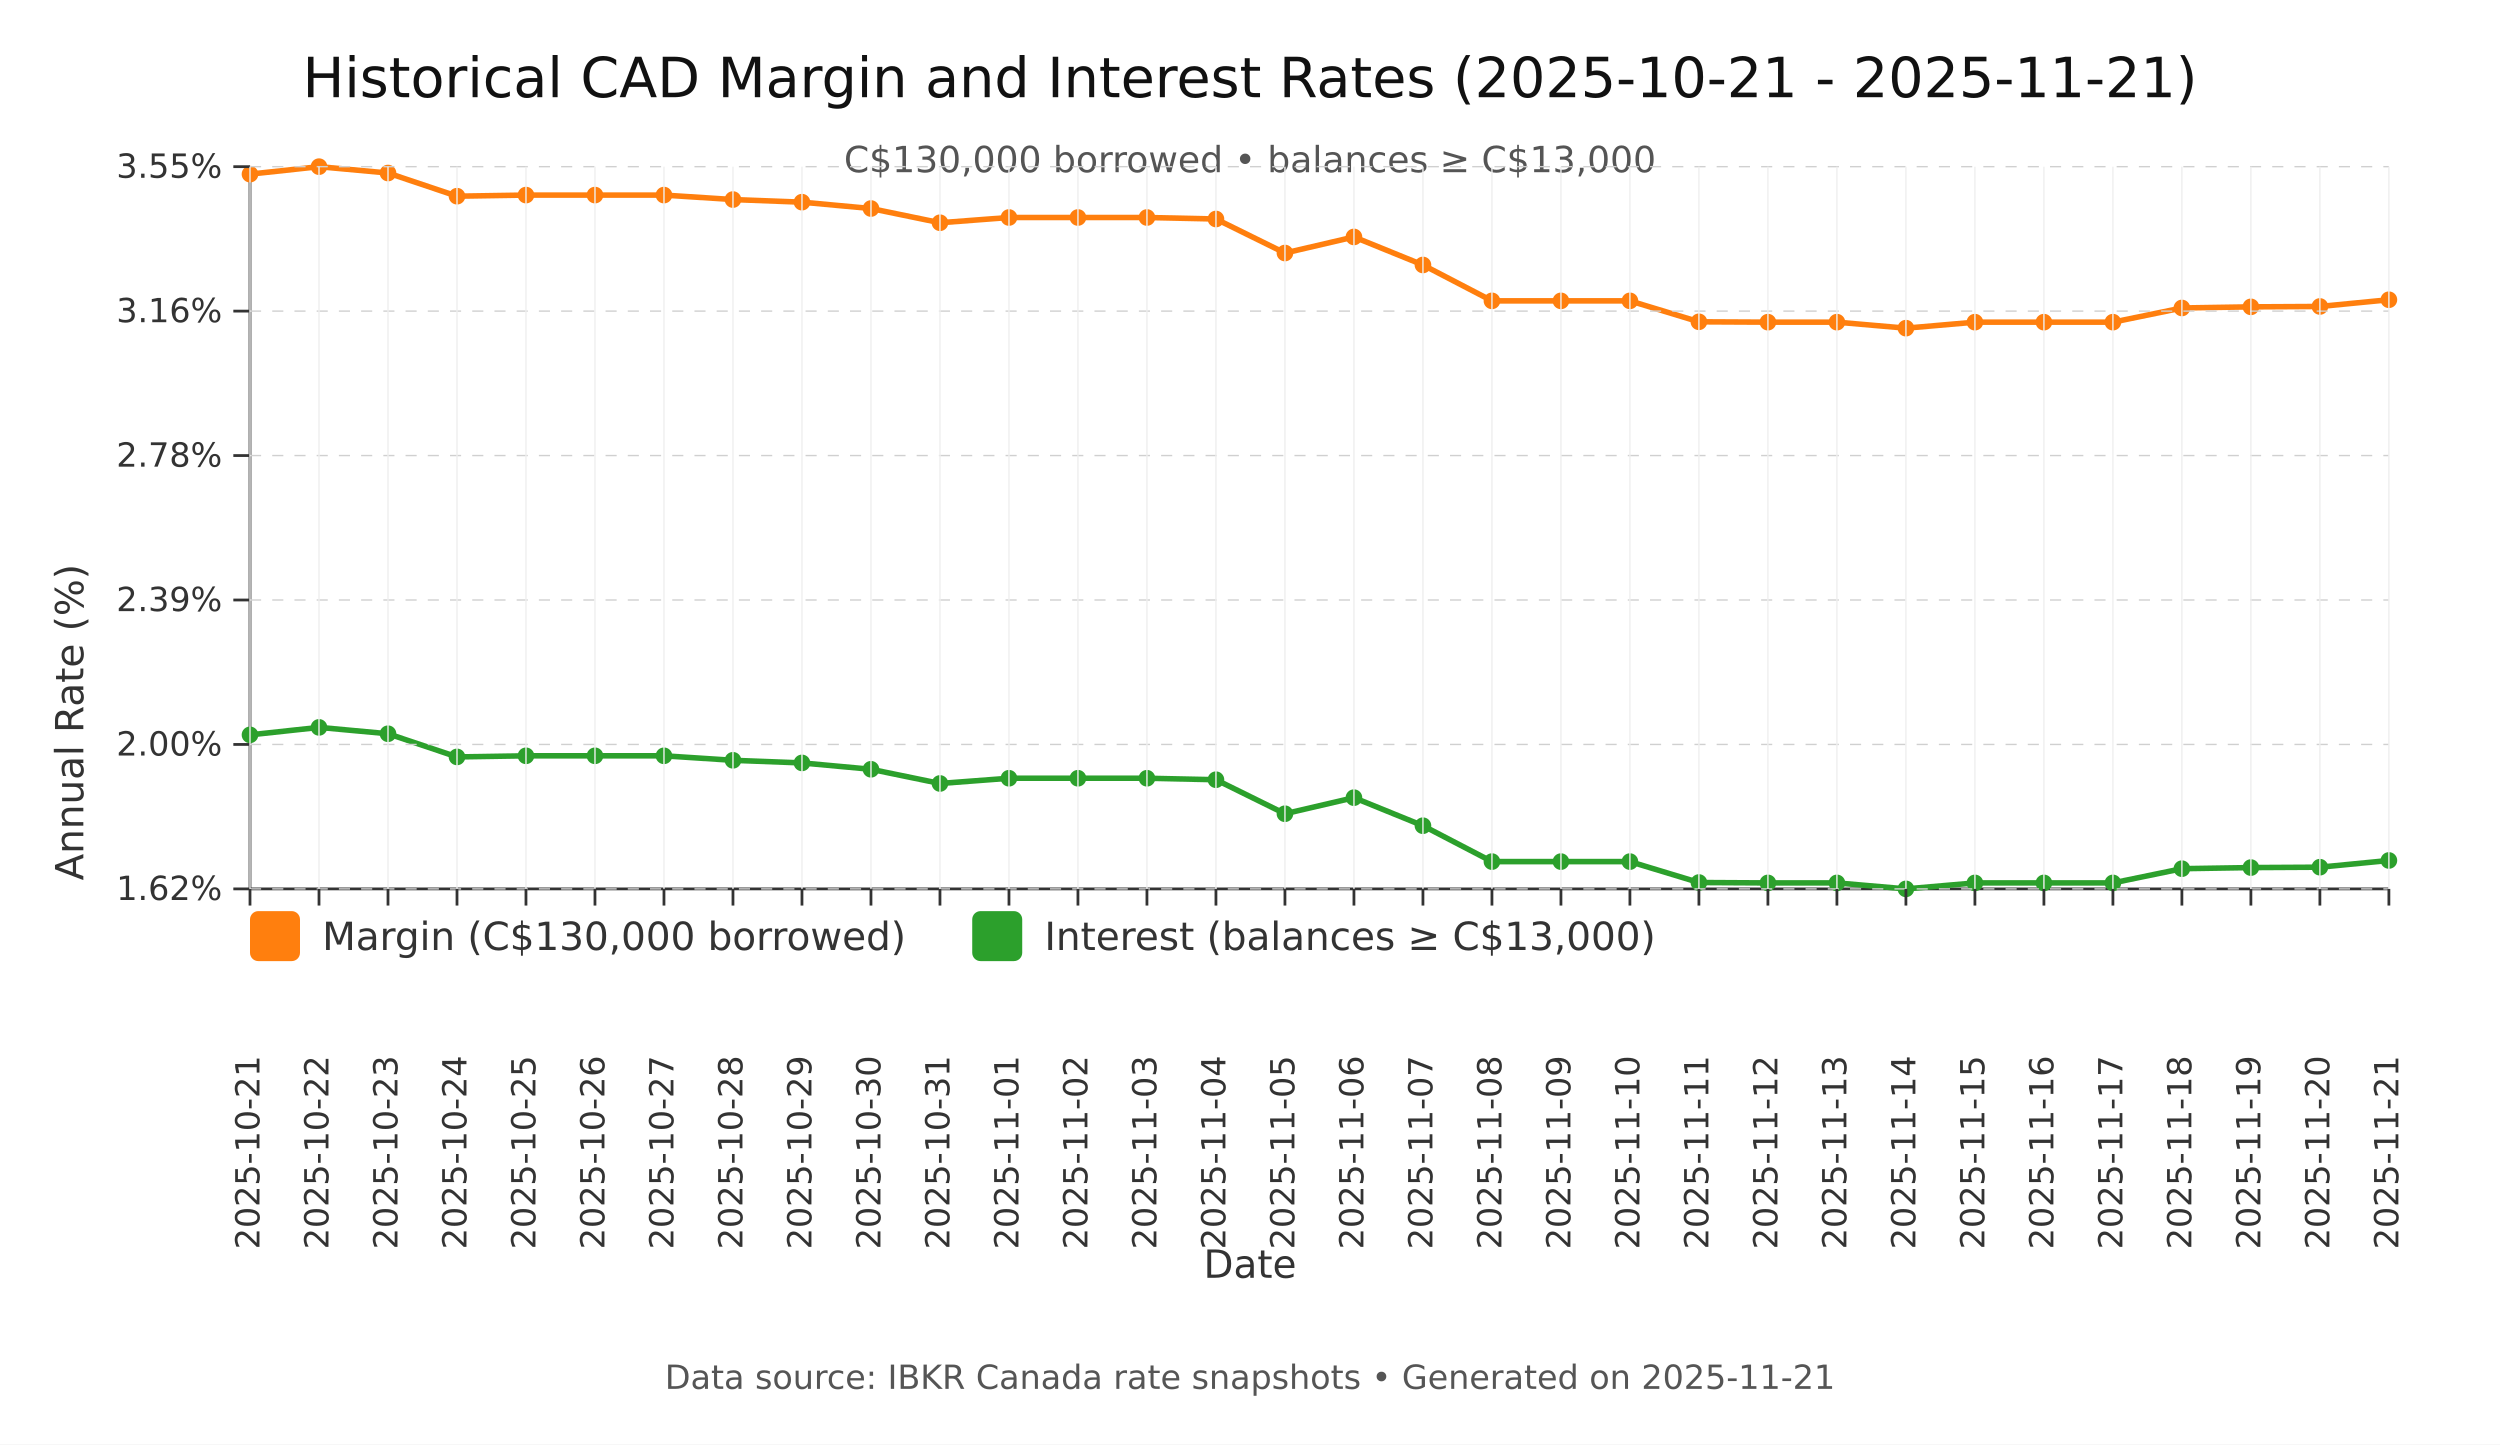
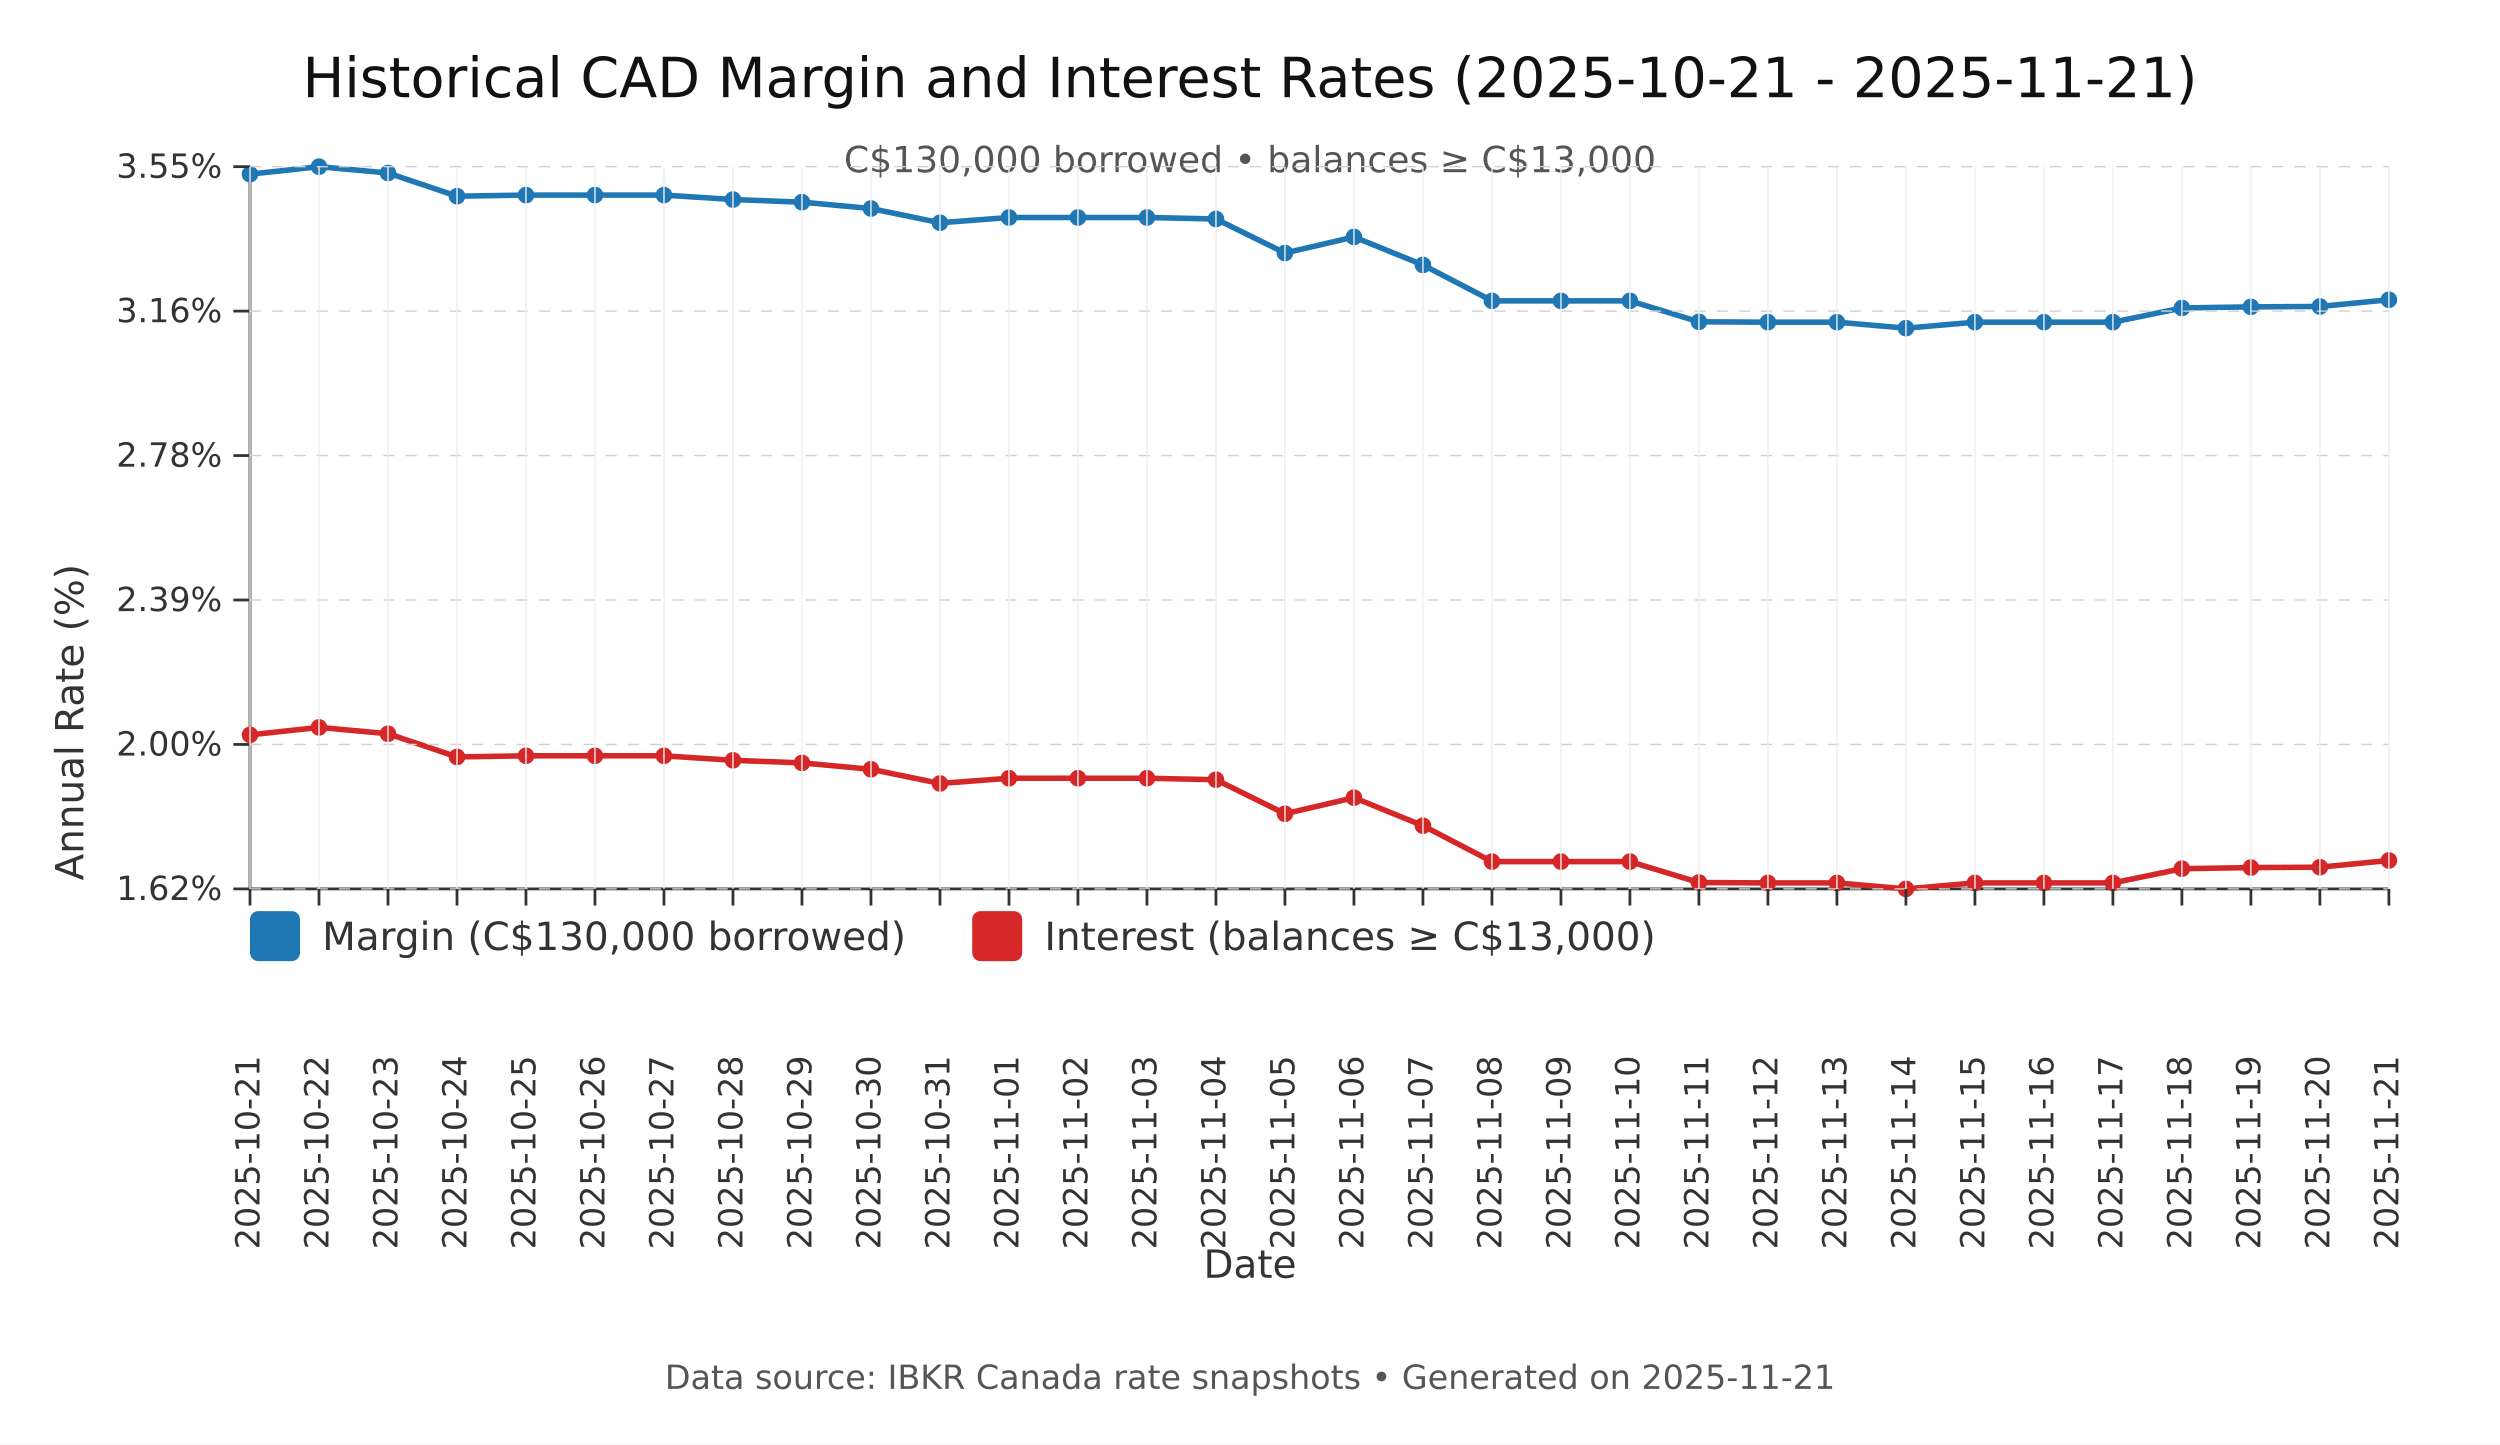
<svg xmlns="http://www.w3.org/2000/svg" viewBox="0 0 900 520">
  <style>
        text { font-family: 'DejaVu Sans', Arial, sans-serif; }
    </style>
  <rect x="0" y="0" width="900" height="520" fill="white" />
  <text x="450.0" y="35" text-anchor="middle" font-size="20" fill="#111">Historical CAD Margin and Interest Rates (2025-10-21 - 2025-11-21)</text>
  <text x="450.0" y="62" text-anchor="middle" font-size="13" fill="#555">C$130,000 borrowed • balances ≥ C$13,000</text>
  <text x="450.0" y="460" text-anchor="middle" font-size="14" fill="#333">Date</text>
  <text x="30" y="260.0" text-anchor="middle" font-size="14" fill="#333" transform="rotate(-90 30 260.0)">Annual Rate (%)</text>
  <text x="450.0" y="500" text-anchor="middle" font-size="12" fill="#555">Data source: IBKR Canada rate snapshots • Generated on 2025-11-21</text>
  <line x1="90" y1="320" x2="860" y2="320" stroke="#333" stroke-width="1" />
  <line x1="90" y1="60" x2="90" y2="320" stroke="#333" stroke-width="1" />
-   <polyline fill="none" stroke="#ff7f0e" stroke-width="2" points="90.00,62.69 114.84,60.00 139.68,62.29 164.52,70.63 189.35,70.23 214.19,70.23 239.03,70.23 263.87,71.84 288.71,72.78 313.55,75.07 338.39,80.19 363.23,78.30 388.06,78.30 412.90,78.30 437.74,78.84 462.58,91.09 487.42,85.30 512.26,95.39 537.10,108.31 561.94,108.31 586.77,108.31 611.61,115.85 636.45,115.98 661.29,115.98 686.13,118.14 710.97,115.98 735.81,115.98 760.65,115.98 785.48,110.87 810.32,110.47 835.16,110.33 860.00,107.91" />
-   <polyline fill="none" stroke="#2ca02c" stroke-width="2" points="90.00,264.55 114.84,261.86 139.68,264.15 164.52,272.49 189.35,272.09 214.19,272.09 239.03,272.09 263.87,273.71 288.71,274.65 313.55,276.94 338.39,282.05 363.23,280.17 388.06,280.17 412.90,280.17 437.74,280.70 462.58,292.95 487.42,287.16 512.26,297.26 537.10,310.18 561.94,310.18 586.77,310.18 611.61,317.71 636.45,317.85 661.29,317.85 686.13,320.00 710.97,317.85 735.81,317.85 760.65,317.85 785.48,312.73 810.32,312.33 835.16,312.19 860.00,309.77" />
-   <circle cx="90.00" cy="62.69" r="3" fill="#ff7f0e" />
-   <circle cx="114.84" cy="60.00" r="3" fill="#ff7f0e" />
-   <circle cx="139.68" cy="62.29" r="3" fill="#ff7f0e" />
-   <circle cx="164.52" cy="70.63" r="3" fill="#ff7f0e" />
-   <circle cx="189.35" cy="70.23" r="3" fill="#ff7f0e" />
-   <circle cx="214.19" cy="70.23" r="3" fill="#ff7f0e" />
-   <circle cx="239.03" cy="70.23" r="3" fill="#ff7f0e" />
-   <circle cx="263.87" cy="71.84" r="3" fill="#ff7f0e" />
-   <circle cx="288.71" cy="72.78" r="3" fill="#ff7f0e" />
-   <circle cx="313.55" cy="75.07" r="3" fill="#ff7f0e" />
-   <circle cx="338.39" cy="80.19" r="3" fill="#ff7f0e" />
-   <circle cx="363.23" cy="78.30" r="3" fill="#ff7f0e" />
-   <circle cx="388.06" cy="78.30" r="3" fill="#ff7f0e" />
-   <circle cx="412.90" cy="78.30" r="3" fill="#ff7f0e" />
-   <circle cx="437.74" cy="78.84" r="3" fill="#ff7f0e" />
-   <circle cx="462.58" cy="91.09" r="3" fill="#ff7f0e" />
-   <circle cx="487.42" cy="85.30" r="3" fill="#ff7f0e" />
-   <circle cx="512.26" cy="95.39" r="3" fill="#ff7f0e" />
-   <circle cx="537.10" cy="108.31" r="3" fill="#ff7f0e" />
-   <circle cx="561.94" cy="108.31" r="3" fill="#ff7f0e" />
-   <circle cx="586.77" cy="108.31" r="3" fill="#ff7f0e" />
-   <circle cx="611.61" cy="115.85" r="3" fill="#ff7f0e" />
-   <circle cx="636.45" cy="115.98" r="3" fill="#ff7f0e" />
-   <circle cx="661.29" cy="115.98" r="3" fill="#ff7f0e" />
-   <circle cx="686.13" cy="118.14" r="3" fill="#ff7f0e" />
-   <circle cx="710.97" cy="115.98" r="3" fill="#ff7f0e" />
-   <circle cx="735.81" cy="115.98" r="3" fill="#ff7f0e" />
-   <circle cx="760.65" cy="115.98" r="3" fill="#ff7f0e" />
-   <circle cx="785.48" cy="110.87" r="3" fill="#ff7f0e" />
-   <circle cx="810.32" cy="110.47" r="3" fill="#ff7f0e" />
-   <circle cx="835.16" cy="110.33" r="3" fill="#ff7f0e" />
-   <circle cx="860.00" cy="107.91" r="3" fill="#ff7f0e" />
-   <circle cx="90.00" cy="264.55" r="3" fill="#2ca02c" />
-   <circle cx="114.84" cy="261.86" r="3" fill="#2ca02c" />
-   <circle cx="139.68" cy="264.15" r="3" fill="#2ca02c" />
-   <circle cx="164.52" cy="272.49" r="3" fill="#2ca02c" />
-   <circle cx="189.35" cy="272.09" r="3" fill="#2ca02c" />
-   <circle cx="214.19" cy="272.09" r="3" fill="#2ca02c" />
-   <circle cx="239.03" cy="272.09" r="3" fill="#2ca02c" />
-   <circle cx="263.87" cy="273.71" r="3" fill="#2ca02c" />
-   <circle cx="288.71" cy="274.65" r="3" fill="#2ca02c" />
-   <circle cx="313.55" cy="276.94" r="3" fill="#2ca02c" />
-   <circle cx="338.39" cy="282.05" r="3" fill="#2ca02c" />
-   <circle cx="363.23" cy="280.17" r="3" fill="#2ca02c" />
-   <circle cx="388.06" cy="280.17" r="3" fill="#2ca02c" />
-   <circle cx="412.90" cy="280.17" r="3" fill="#2ca02c" />
-   <circle cx="437.74" cy="280.70" r="3" fill="#2ca02c" />
-   <circle cx="462.58" cy="292.95" r="3" fill="#2ca02c" />
-   <circle cx="487.42" cy="287.16" r="3" fill="#2ca02c" />
-   <circle cx="512.26" cy="297.26" r="3" fill="#2ca02c" />
-   <circle cx="537.10" cy="310.18" r="3" fill="#2ca02c" />
-   <circle cx="561.94" cy="310.18" r="3" fill="#2ca02c" />
-   <circle cx="586.77" cy="310.18" r="3" fill="#2ca02c" />
-   <circle cx="611.61" cy="317.71" r="3" fill="#2ca02c" />
-   <circle cx="636.45" cy="317.85" r="3" fill="#2ca02c" />
-   <circle cx="661.29" cy="317.85" r="3" fill="#2ca02c" />
-   <circle cx="686.13" cy="320.00" r="3" fill="#2ca02c" />
-   <circle cx="710.97" cy="317.85" r="3" fill="#2ca02c" />
-   <circle cx="735.81" cy="317.85" r="3" fill="#2ca02c" />
-   <circle cx="760.65" cy="317.85" r="3" fill="#2ca02c" />
-   <circle cx="785.48" cy="312.73" r="3" fill="#2ca02c" />
-   <circle cx="810.32" cy="312.33" r="3" fill="#2ca02c" />
-   <circle cx="835.16" cy="312.19" r="3" fill="#2ca02c" />
-   <circle cx="860.00" cy="309.77" r="3" fill="#2ca02c" />
-   <rect x="90.00" y="328.00" width="18" height="18" rx="3" fill="#ff7f0e" />
+   <polyline fill="none" stroke="#1f77b4" stroke-width="2" points="90.00,62.69 114.84,60.00 139.68,62.29 164.52,70.63 189.35,70.23 214.19,70.23 239.03,70.23 263.87,71.84 288.71,72.78 313.55,75.07 338.39,80.19 363.23,78.30 388.06,78.30 412.90,78.30 437.74,78.84 462.58,91.09 487.42,85.30 512.26,95.39 537.10,108.31 561.94,108.31 586.77,108.31 611.61,115.85 636.45,115.98 661.29,115.98 686.13,118.14 710.97,115.98 735.81,115.98 760.65,115.98 785.48,110.87 810.32,110.47 835.16,110.33 860.00,107.91" />
+   <polyline fill="none" stroke="#d62728" stroke-width="2" points="90.00,264.55 114.84,261.86 139.68,264.15 164.52,272.49 189.35,272.09 214.19,272.09 239.03,272.09 263.87,273.71 288.71,274.65 313.55,276.94 338.39,282.05 363.23,280.17 388.06,280.17 412.90,280.17 437.74,280.70 462.58,292.95 487.42,287.16 512.26,297.26 537.10,310.18 561.94,310.18 586.77,310.18 611.61,317.71 636.45,317.85 661.29,317.85 686.13,320.00 710.97,317.85 735.81,317.85 760.65,317.85 785.48,312.73 810.32,312.33 835.16,312.19 860.00,309.77" />
+   <circle cx="90.00" cy="62.69" r="3" fill="#1f77b4" />
+   <circle cx="114.84" cy="60.00" r="3" fill="#1f77b4" />
+   <circle cx="139.68" cy="62.29" r="3" fill="#1f77b4" />
+   <circle cx="164.52" cy="70.63" r="3" fill="#1f77b4" />
+   <circle cx="189.35" cy="70.23" r="3" fill="#1f77b4" />
+   <circle cx="214.19" cy="70.23" r="3" fill="#1f77b4" />
+   <circle cx="239.03" cy="70.23" r="3" fill="#1f77b4" />
+   <circle cx="263.87" cy="71.84" r="3" fill="#1f77b4" />
+   <circle cx="288.71" cy="72.78" r="3" fill="#1f77b4" />
+   <circle cx="313.55" cy="75.07" r="3" fill="#1f77b4" />
+   <circle cx="338.39" cy="80.19" r="3" fill="#1f77b4" />
+   <circle cx="363.23" cy="78.30" r="3" fill="#1f77b4" />
+   <circle cx="388.06" cy="78.30" r="3" fill="#1f77b4" />
+   <circle cx="412.90" cy="78.30" r="3" fill="#1f77b4" />
+   <circle cx="437.74" cy="78.84" r="3" fill="#1f77b4" />
+   <circle cx="462.58" cy="91.09" r="3" fill="#1f77b4" />
+   <circle cx="487.42" cy="85.30" r="3" fill="#1f77b4" />
+   <circle cx="512.26" cy="95.39" r="3" fill="#1f77b4" />
+   <circle cx="537.10" cy="108.31" r="3" fill="#1f77b4" />
+   <circle cx="561.94" cy="108.31" r="3" fill="#1f77b4" />
+   <circle cx="586.77" cy="108.31" r="3" fill="#1f77b4" />
+   <circle cx="611.61" cy="115.85" r="3" fill="#1f77b4" />
+   <circle cx="636.45" cy="115.98" r="3" fill="#1f77b4" />
+   <circle cx="661.29" cy="115.98" r="3" fill="#1f77b4" />
+   <circle cx="686.13" cy="118.14" r="3" fill="#1f77b4" />
+   <circle cx="710.97" cy="115.98" r="3" fill="#1f77b4" />
+   <circle cx="735.81" cy="115.98" r="3" fill="#1f77b4" />
+   <circle cx="760.65" cy="115.98" r="3" fill="#1f77b4" />
+   <circle cx="785.48" cy="110.87" r="3" fill="#1f77b4" />
+   <circle cx="810.32" cy="110.47" r="3" fill="#1f77b4" />
+   <circle cx="835.16" cy="110.33" r="3" fill="#1f77b4" />
+   <circle cx="860.00" cy="107.91" r="3" fill="#1f77b4" />
+   <circle cx="90.00" cy="264.55" r="3" fill="#d62728" />
+   <circle cx="114.84" cy="261.86" r="3" fill="#d62728" />
+   <circle cx="139.68" cy="264.15" r="3" fill="#d62728" />
+   <circle cx="164.52" cy="272.49" r="3" fill="#d62728" />
+   <circle cx="189.35" cy="272.09" r="3" fill="#d62728" />
+   <circle cx="214.19" cy="272.09" r="3" fill="#d62728" />
+   <circle cx="239.03" cy="272.09" r="3" fill="#d62728" />
+   <circle cx="263.87" cy="273.71" r="3" fill="#d62728" />
+   <circle cx="288.71" cy="274.65" r="3" fill="#d62728" />
+   <circle cx="313.55" cy="276.94" r="3" fill="#d62728" />
+   <circle cx="338.39" cy="282.05" r="3" fill="#d62728" />
+   <circle cx="363.23" cy="280.17" r="3" fill="#d62728" />
+   <circle cx="388.06" cy="280.17" r="3" fill="#d62728" />
+   <circle cx="412.90" cy="280.17" r="3" fill="#d62728" />
+   <circle cx="437.74" cy="280.70" r="3" fill="#d62728" />
+   <circle cx="462.58" cy="292.95" r="3" fill="#d62728" />
+   <circle cx="487.42" cy="287.16" r="3" fill="#d62728" />
+   <circle cx="512.26" cy="297.26" r="3" fill="#d62728" />
+   <circle cx="537.10" cy="310.18" r="3" fill="#d62728" />
+   <circle cx="561.94" cy="310.18" r="3" fill="#d62728" />
+   <circle cx="586.77" cy="310.18" r="3" fill="#d62728" />
+   <circle cx="611.61" cy="317.71" r="3" fill="#d62728" />
+   <circle cx="636.45" cy="317.85" r="3" fill="#d62728" />
+   <circle cx="661.29" cy="317.85" r="3" fill="#d62728" />
+   <circle cx="686.13" cy="320.00" r="3" fill="#d62728" />
+   <circle cx="710.97" cy="317.85" r="3" fill="#d62728" />
+   <circle cx="735.81" cy="317.85" r="3" fill="#d62728" />
+   <circle cx="760.65" cy="317.85" r="3" fill="#d62728" />
+   <circle cx="785.48" cy="312.73" r="3" fill="#d62728" />
+   <circle cx="810.32" cy="312.33" r="3" fill="#d62728" />
+   <circle cx="835.16" cy="312.19" r="3" fill="#d62728" />
+   <circle cx="860.00" cy="309.77" r="3" fill="#d62728" />
+   <rect x="90.00" y="328.00" width="18" height="18" rx="3" fill="#1f77b4" />
  <text x="116.00" y="342.00" font-size="14" fill="#333">Margin (C$130,000 borrowed)</text>
-   <rect x="350.00" y="328.00" width="18" height="18" rx="3" fill="#2ca02c" />
+   <rect x="350.00" y="328.00" width="18" height="18" rx="3" fill="#d62728" />
  <text x="376.00" y="342.00" font-size="14" fill="#333">Interest (balances ≥ C$13,000)</text>
  <line x1="84" y1="320.00" x2="90" y2="320.00" stroke="#333" stroke-width="1" />
  <text x="80" y="324.00" font-size="12" text-anchor="end" fill="#333">1.62%</text>
  <line x1="90" y1="320.00" x2="860" y2="320.00" stroke="#d0d0d0" stroke-width="0.5" stroke-dasharray="4 4" />
  <line x1="84" y1="268.00" x2="90" y2="268.00" stroke="#333" stroke-width="1" />
  <text x="80" y="272.00" font-size="12" text-anchor="end" fill="#333">2.00%</text>
  <line x1="90" y1="268.00" x2="860" y2="268.00" stroke="#d0d0d0" stroke-width="0.5" stroke-dasharray="4 4" />
  <line x1="84" y1="216.00" x2="90" y2="216.00" stroke="#333" stroke-width="1" />
  <text x="80" y="220.00" font-size="12" text-anchor="end" fill="#333">2.39%</text>
  <line x1="90" y1="216.00" x2="860" y2="216.00" stroke="#d0d0d0" stroke-width="0.5" stroke-dasharray="4 4" />
  <line x1="84" y1="164.00" x2="90" y2="164.00" stroke="#333" stroke-width="1" />
  <text x="80" y="168.00" font-size="12" text-anchor="end" fill="#333">2.78%</text>
  <line x1="90" y1="164.00" x2="860" y2="164.00" stroke="#d0d0d0" stroke-width="0.5" stroke-dasharray="4 4" />
  <line x1="84" y1="112.00" x2="90" y2="112.00" stroke="#333" stroke-width="1" />
  <text x="80" y="116.00" font-size="12" text-anchor="end" fill="#333">3.16%</text>
  <line x1="90" y1="112.00" x2="860" y2="112.00" stroke="#d0d0d0" stroke-width="0.5" stroke-dasharray="4 4" />
  <line x1="84" y1="60.00" x2="90" y2="60.00" stroke="#333" stroke-width="1" />
  <text x="80" y="64.00" font-size="12" text-anchor="end" fill="#333">3.55%</text>
  <line x1="90" y1="60.00" x2="860" y2="60.00" stroke="#d0d0d0" stroke-width="0.5" stroke-dasharray="4 4" />
  <line x1="90.00" y1="320" x2="90.00" y2="326" stroke="#333" stroke-width="1" />
  <text x="90.00" y="380.00" font-size="12" text-anchor="end" dominant-baseline="middle" fill="#333" transform="rotate(-90 90.00 380.00)">2025-10-21</text>
  <line x1="90.00" y1="60" x2="90.00" y2="320" stroke="#eeeeee" stroke-width="0.5" />
  <line x1="114.84" y1="320" x2="114.84" y2="326" stroke="#333" stroke-width="1" />
  <text x="114.84" y="380.00" font-size="12" text-anchor="end" dominant-baseline="middle" fill="#333" transform="rotate(-90 114.84 380.00)">2025-10-22</text>
  <line x1="114.84" y1="60" x2="114.84" y2="320" stroke="#eeeeee" stroke-width="0.5" />
  <line x1="139.68" y1="320" x2="139.68" y2="326" stroke="#333" stroke-width="1" />
  <text x="139.68" y="380.00" font-size="12" text-anchor="end" dominant-baseline="middle" fill="#333" transform="rotate(-90 139.68 380.00)">2025-10-23</text>
  <line x1="139.68" y1="60" x2="139.68" y2="320" stroke="#eeeeee" stroke-width="0.5" />
  <line x1="164.52" y1="320" x2="164.52" y2="326" stroke="#333" stroke-width="1" />
  <text x="164.52" y="380.00" font-size="12" text-anchor="end" dominant-baseline="middle" fill="#333" transform="rotate(-90 164.52 380.00)">2025-10-24</text>
  <line x1="164.52" y1="60" x2="164.52" y2="320" stroke="#eeeeee" stroke-width="0.5" />
  <line x1="189.35" y1="320" x2="189.35" y2="326" stroke="#333" stroke-width="1" />
  <text x="189.35" y="380.00" font-size="12" text-anchor="end" dominant-baseline="middle" fill="#333" transform="rotate(-90 189.35 380.00)">2025-10-25</text>
  <line x1="189.35" y1="60" x2="189.35" y2="320" stroke="#eeeeee" stroke-width="0.5" />
  <line x1="214.19" y1="320" x2="214.19" y2="326" stroke="#333" stroke-width="1" />
  <text x="214.19" y="380.00" font-size="12" text-anchor="end" dominant-baseline="middle" fill="#333" transform="rotate(-90 214.19 380.00)">2025-10-26</text>
  <line x1="214.19" y1="60" x2="214.19" y2="320" stroke="#eeeeee" stroke-width="0.5" />
  <line x1="239.03" y1="320" x2="239.03" y2="326" stroke="#333" stroke-width="1" />
  <text x="239.03" y="380.00" font-size="12" text-anchor="end" dominant-baseline="middle" fill="#333" transform="rotate(-90 239.03 380.00)">2025-10-27</text>
  <line x1="239.03" y1="60" x2="239.03" y2="320" stroke="#eeeeee" stroke-width="0.5" />
  <line x1="263.87" y1="320" x2="263.87" y2="326" stroke="#333" stroke-width="1" />
  <text x="263.87" y="380.00" font-size="12" text-anchor="end" dominant-baseline="middle" fill="#333" transform="rotate(-90 263.87 380.00)">2025-10-28</text>
  <line x1="263.87" y1="60" x2="263.87" y2="320" stroke="#eeeeee" stroke-width="0.5" />
  <line x1="288.71" y1="320" x2="288.71" y2="326" stroke="#333" stroke-width="1" />
  <text x="288.71" y="380.00" font-size="12" text-anchor="end" dominant-baseline="middle" fill="#333" transform="rotate(-90 288.71 380.00)">2025-10-29</text>
  <line x1="288.71" y1="60" x2="288.71" y2="320" stroke="#eeeeee" stroke-width="0.5" />
  <line x1="313.55" y1="320" x2="313.55" y2="326" stroke="#333" stroke-width="1" />
  <text x="313.55" y="380.00" font-size="12" text-anchor="end" dominant-baseline="middle" fill="#333" transform="rotate(-90 313.55 380.00)">2025-10-30</text>
  <line x1="313.55" y1="60" x2="313.55" y2="320" stroke="#eeeeee" stroke-width="0.5" />
  <line x1="338.39" y1="320" x2="338.39" y2="326" stroke="#333" stroke-width="1" />
  <text x="338.39" y="380.00" font-size="12" text-anchor="end" dominant-baseline="middle" fill="#333" transform="rotate(-90 338.39 380.00)">2025-10-31</text>
  <line x1="338.39" y1="60" x2="338.39" y2="320" stroke="#eeeeee" stroke-width="0.5" />
  <line x1="363.23" y1="320" x2="363.23" y2="326" stroke="#333" stroke-width="1" />
  <text x="363.23" y="380.00" font-size="12" text-anchor="end" dominant-baseline="middle" fill="#333" transform="rotate(-90 363.23 380.00)">2025-11-01</text>
  <line x1="363.23" y1="60" x2="363.23" y2="320" stroke="#eeeeee" stroke-width="0.5" />
  <line x1="388.06" y1="320" x2="388.06" y2="326" stroke="#333" stroke-width="1" />
  <text x="388.06" y="380.00" font-size="12" text-anchor="end" dominant-baseline="middle" fill="#333" transform="rotate(-90 388.06 380.00)">2025-11-02</text>
  <line x1="388.06" y1="60" x2="388.06" y2="320" stroke="#eeeeee" stroke-width="0.5" />
  <line x1="412.90" y1="320" x2="412.90" y2="326" stroke="#333" stroke-width="1" />
  <text x="412.90" y="380.00" font-size="12" text-anchor="end" dominant-baseline="middle" fill="#333" transform="rotate(-90 412.90 380.00)">2025-11-03</text>
  <line x1="412.90" y1="60" x2="412.90" y2="320" stroke="#eeeeee" stroke-width="0.5" />
  <line x1="437.74" y1="320" x2="437.74" y2="326" stroke="#333" stroke-width="1" />
  <text x="437.74" y="380.00" font-size="12" text-anchor="end" dominant-baseline="middle" fill="#333" transform="rotate(-90 437.74 380.00)">2025-11-04</text>
  <line x1="437.74" y1="60" x2="437.74" y2="320" stroke="#eeeeee" stroke-width="0.5" />
  <line x1="462.58" y1="320" x2="462.58" y2="326" stroke="#333" stroke-width="1" />
  <text x="462.58" y="380.00" font-size="12" text-anchor="end" dominant-baseline="middle" fill="#333" transform="rotate(-90 462.58 380.00)">2025-11-05</text>
  <line x1="462.58" y1="60" x2="462.58" y2="320" stroke="#eeeeee" stroke-width="0.5" />
  <line x1="487.42" y1="320" x2="487.42" y2="326" stroke="#333" stroke-width="1" />
  <text x="487.42" y="380.00" font-size="12" text-anchor="end" dominant-baseline="middle" fill="#333" transform="rotate(-90 487.42 380.00)">2025-11-06</text>
  <line x1="487.42" y1="60" x2="487.42" y2="320" stroke="#eeeeee" stroke-width="0.5" />
  <line x1="512.26" y1="320" x2="512.26" y2="326" stroke="#333" stroke-width="1" />
  <text x="512.26" y="380.00" font-size="12" text-anchor="end" dominant-baseline="middle" fill="#333" transform="rotate(-90 512.26 380.00)">2025-11-07</text>
  <line x1="512.26" y1="60" x2="512.26" y2="320" stroke="#eeeeee" stroke-width="0.5" />
  <line x1="537.10" y1="320" x2="537.10" y2="326" stroke="#333" stroke-width="1" />
  <text x="537.10" y="380.00" font-size="12" text-anchor="end" dominant-baseline="middle" fill="#333" transform="rotate(-90 537.10 380.00)">2025-11-08</text>
  <line x1="537.10" y1="60" x2="537.10" y2="320" stroke="#eeeeee" stroke-width="0.5" />
  <line x1="561.94" y1="320" x2="561.94" y2="326" stroke="#333" stroke-width="1" />
  <text x="561.94" y="380.00" font-size="12" text-anchor="end" dominant-baseline="middle" fill="#333" transform="rotate(-90 561.94 380.00)">2025-11-09</text>
  <line x1="561.94" y1="60" x2="561.94" y2="320" stroke="#eeeeee" stroke-width="0.5" />
  <line x1="586.77" y1="320" x2="586.77" y2="326" stroke="#333" stroke-width="1" />
  <text x="586.77" y="380.00" font-size="12" text-anchor="end" dominant-baseline="middle" fill="#333" transform="rotate(-90 586.77 380.00)">2025-11-10</text>
  <line x1="586.77" y1="60" x2="586.77" y2="320" stroke="#eeeeee" stroke-width="0.5" />
  <line x1="611.61" y1="320" x2="611.61" y2="326" stroke="#333" stroke-width="1" />
  <text x="611.61" y="380.00" font-size="12" text-anchor="end" dominant-baseline="middle" fill="#333" transform="rotate(-90 611.61 380.00)">2025-11-11</text>
  <line x1="611.61" y1="60" x2="611.61" y2="320" stroke="#eeeeee" stroke-width="0.5" />
  <line x1="636.45" y1="320" x2="636.45" y2="326" stroke="#333" stroke-width="1" />
  <text x="636.45" y="380.00" font-size="12" text-anchor="end" dominant-baseline="middle" fill="#333" transform="rotate(-90 636.45 380.00)">2025-11-12</text>
  <line x1="636.45" y1="60" x2="636.45" y2="320" stroke="#eeeeee" stroke-width="0.5" />
  <line x1="661.29" y1="320" x2="661.29" y2="326" stroke="#333" stroke-width="1" />
  <text x="661.29" y="380.00" font-size="12" text-anchor="end" dominant-baseline="middle" fill="#333" transform="rotate(-90 661.29 380.00)">2025-11-13</text>
  <line x1="661.29" y1="60" x2="661.29" y2="320" stroke="#eeeeee" stroke-width="0.5" />
  <line x1="686.13" y1="320" x2="686.13" y2="326" stroke="#333" stroke-width="1" />
  <text x="686.13" y="380.00" font-size="12" text-anchor="end" dominant-baseline="middle" fill="#333" transform="rotate(-90 686.13 380.00)">2025-11-14</text>
  <line x1="686.13" y1="60" x2="686.13" y2="320" stroke="#eeeeee" stroke-width="0.5" />
  <line x1="710.97" y1="320" x2="710.97" y2="326" stroke="#333" stroke-width="1" />
  <text x="710.97" y="380.00" font-size="12" text-anchor="end" dominant-baseline="middle" fill="#333" transform="rotate(-90 710.97 380.00)">2025-11-15</text>
  <line x1="710.97" y1="60" x2="710.97" y2="320" stroke="#eeeeee" stroke-width="0.5" />
  <line x1="735.81" y1="320" x2="735.81" y2="326" stroke="#333" stroke-width="1" />
  <text x="735.81" y="380.00" font-size="12" text-anchor="end" dominant-baseline="middle" fill="#333" transform="rotate(-90 735.81 380.00)">2025-11-16</text>
  <line x1="735.81" y1="60" x2="735.81" y2="320" stroke="#eeeeee" stroke-width="0.5" />
  <line x1="760.65" y1="320" x2="760.65" y2="326" stroke="#333" stroke-width="1" />
  <text x="760.65" y="380.00" font-size="12" text-anchor="end" dominant-baseline="middle" fill="#333" transform="rotate(-90 760.65 380.00)">2025-11-17</text>
  <line x1="760.65" y1="60" x2="760.65" y2="320" stroke="#eeeeee" stroke-width="0.5" />
  <line x1="785.48" y1="320" x2="785.48" y2="326" stroke="#333" stroke-width="1" />
  <text x="785.48" y="380.00" font-size="12" text-anchor="end" dominant-baseline="middle" fill="#333" transform="rotate(-90 785.48 380.00)">2025-11-18</text>
  <line x1="785.48" y1="60" x2="785.48" y2="320" stroke="#eeeeee" stroke-width="0.5" />
  <line x1="810.32" y1="320" x2="810.32" y2="326" stroke="#333" stroke-width="1" />
  <text x="810.32" y="380.00" font-size="12" text-anchor="end" dominant-baseline="middle" fill="#333" transform="rotate(-90 810.32 380.00)">2025-11-19</text>
  <line x1="810.32" y1="60" x2="810.32" y2="320" stroke="#eeeeee" stroke-width="0.5" />
  <line x1="835.16" y1="320" x2="835.16" y2="326" stroke="#333" stroke-width="1" />
  <text x="835.16" y="380.00" font-size="12" text-anchor="end" dominant-baseline="middle" fill="#333" transform="rotate(-90 835.16 380.00)">2025-11-20</text>
  <line x1="835.16" y1="60" x2="835.16" y2="320" stroke="#eeeeee" stroke-width="0.5" />
  <line x1="860.00" y1="320" x2="860.00" y2="326" stroke="#333" stroke-width="1" />
  <text x="860.00" y="380.00" font-size="12" text-anchor="end" dominant-baseline="middle" fill="#333" transform="rotate(-90 860.00 380.00)">2025-11-21</text>
  <line x1="860.00" y1="60" x2="860.00" y2="320" stroke="#eeeeee" stroke-width="0.5" />
</svg>
